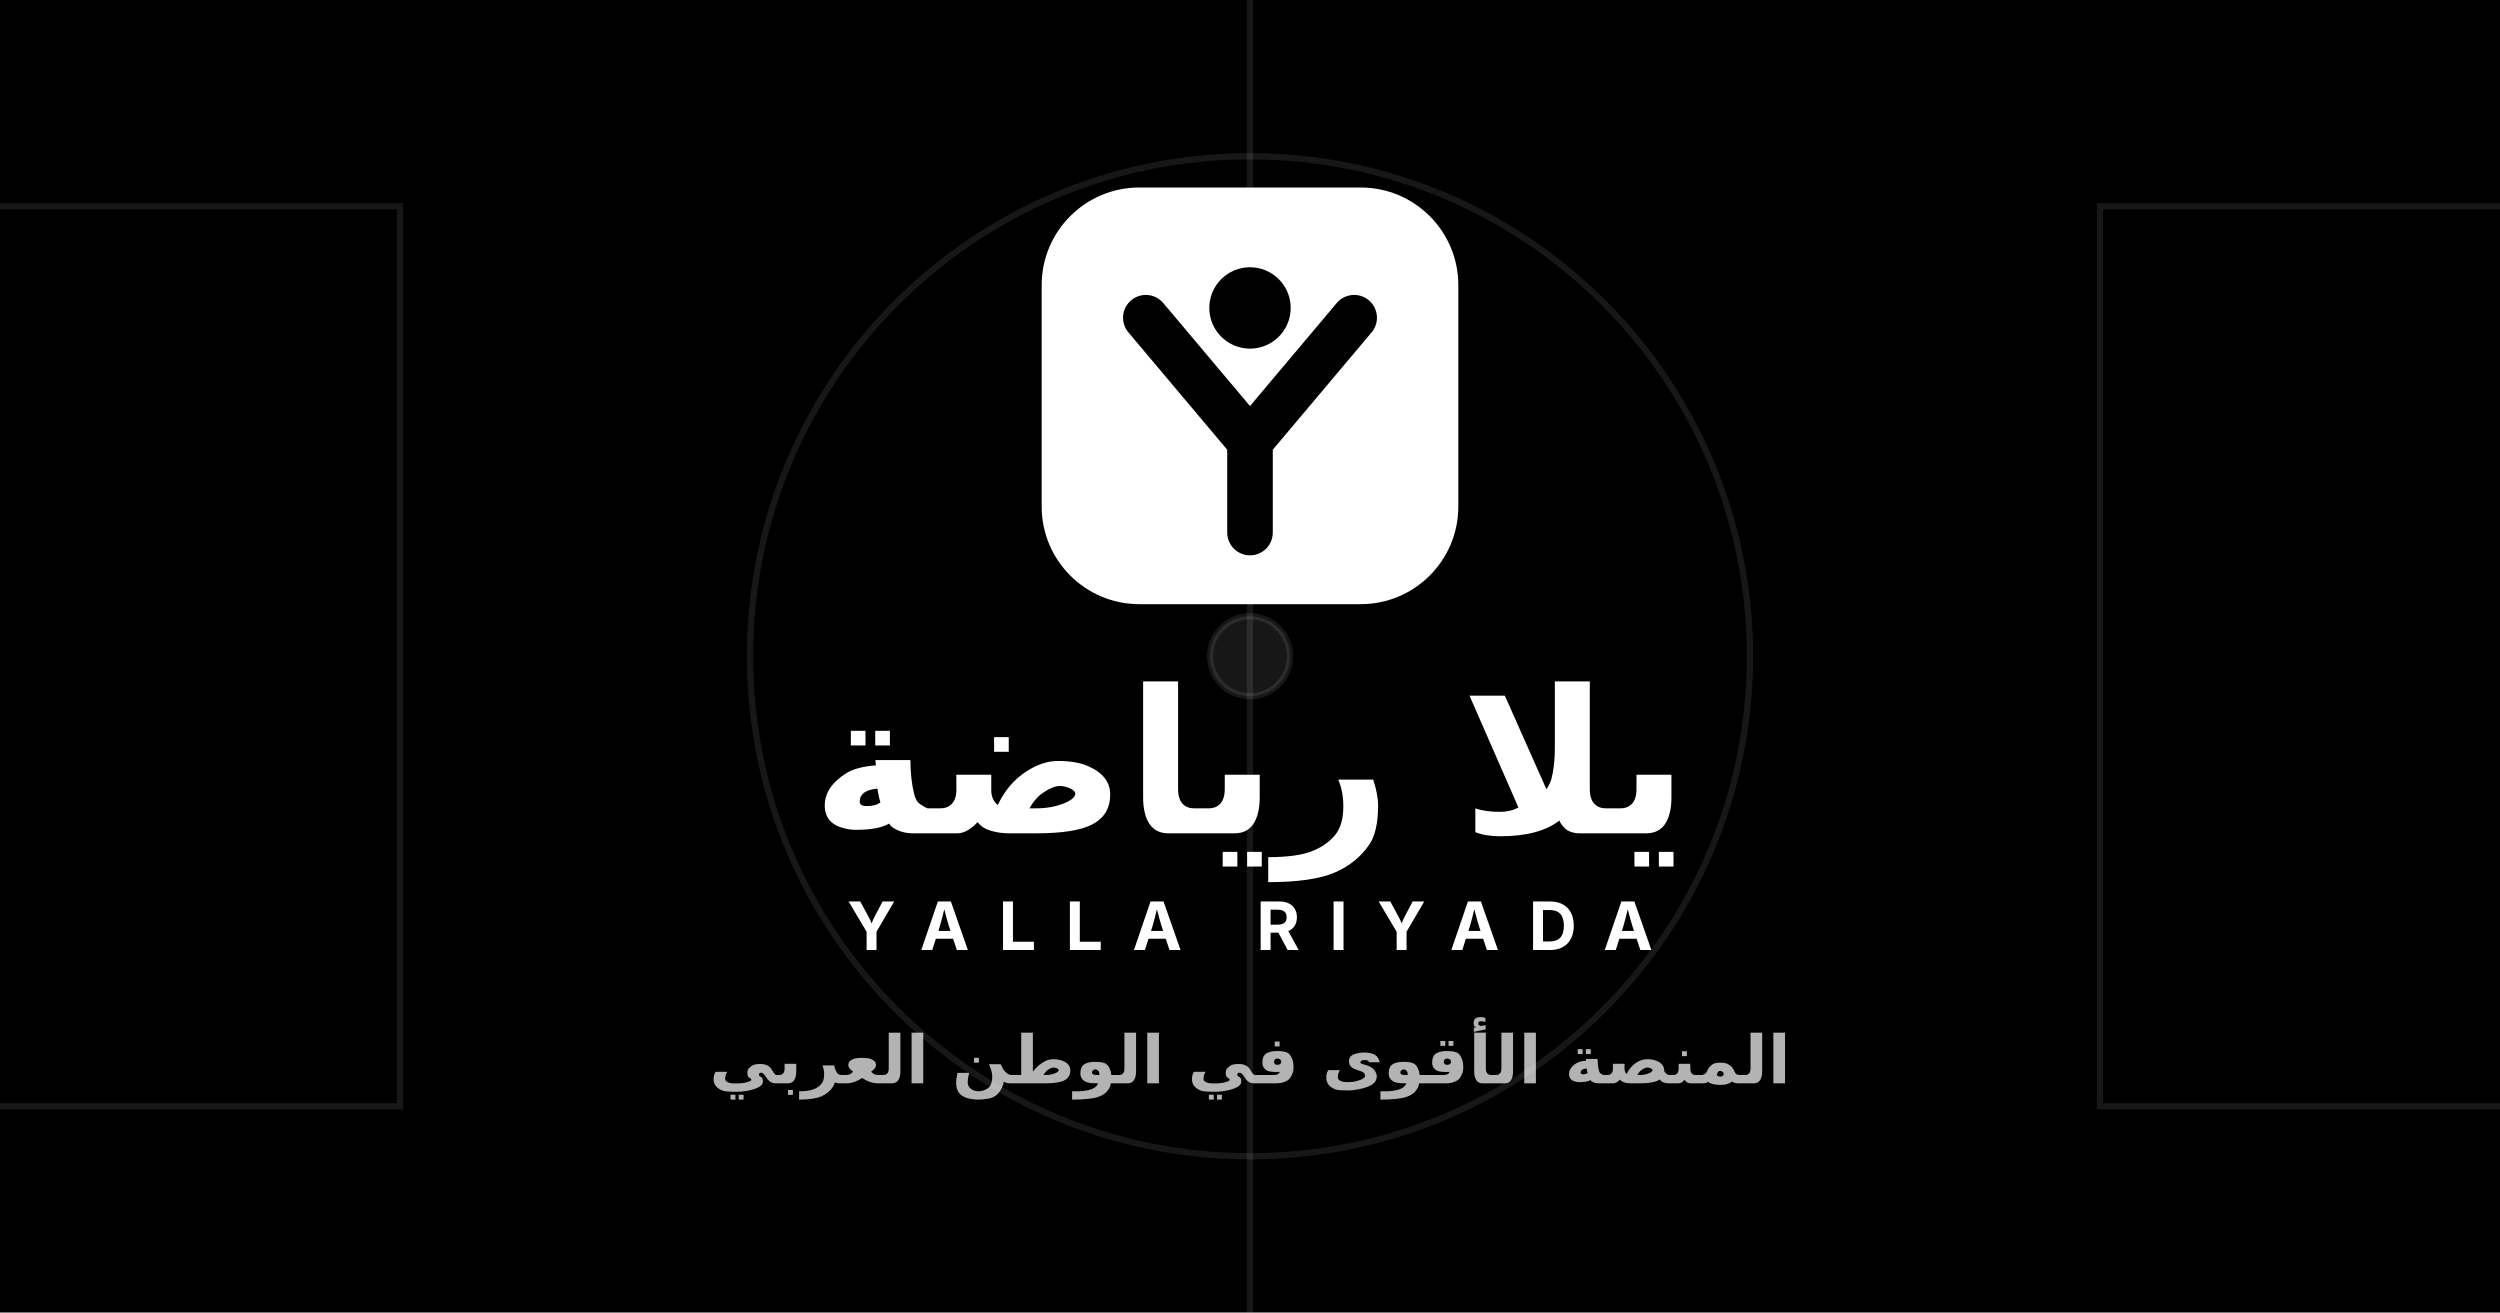
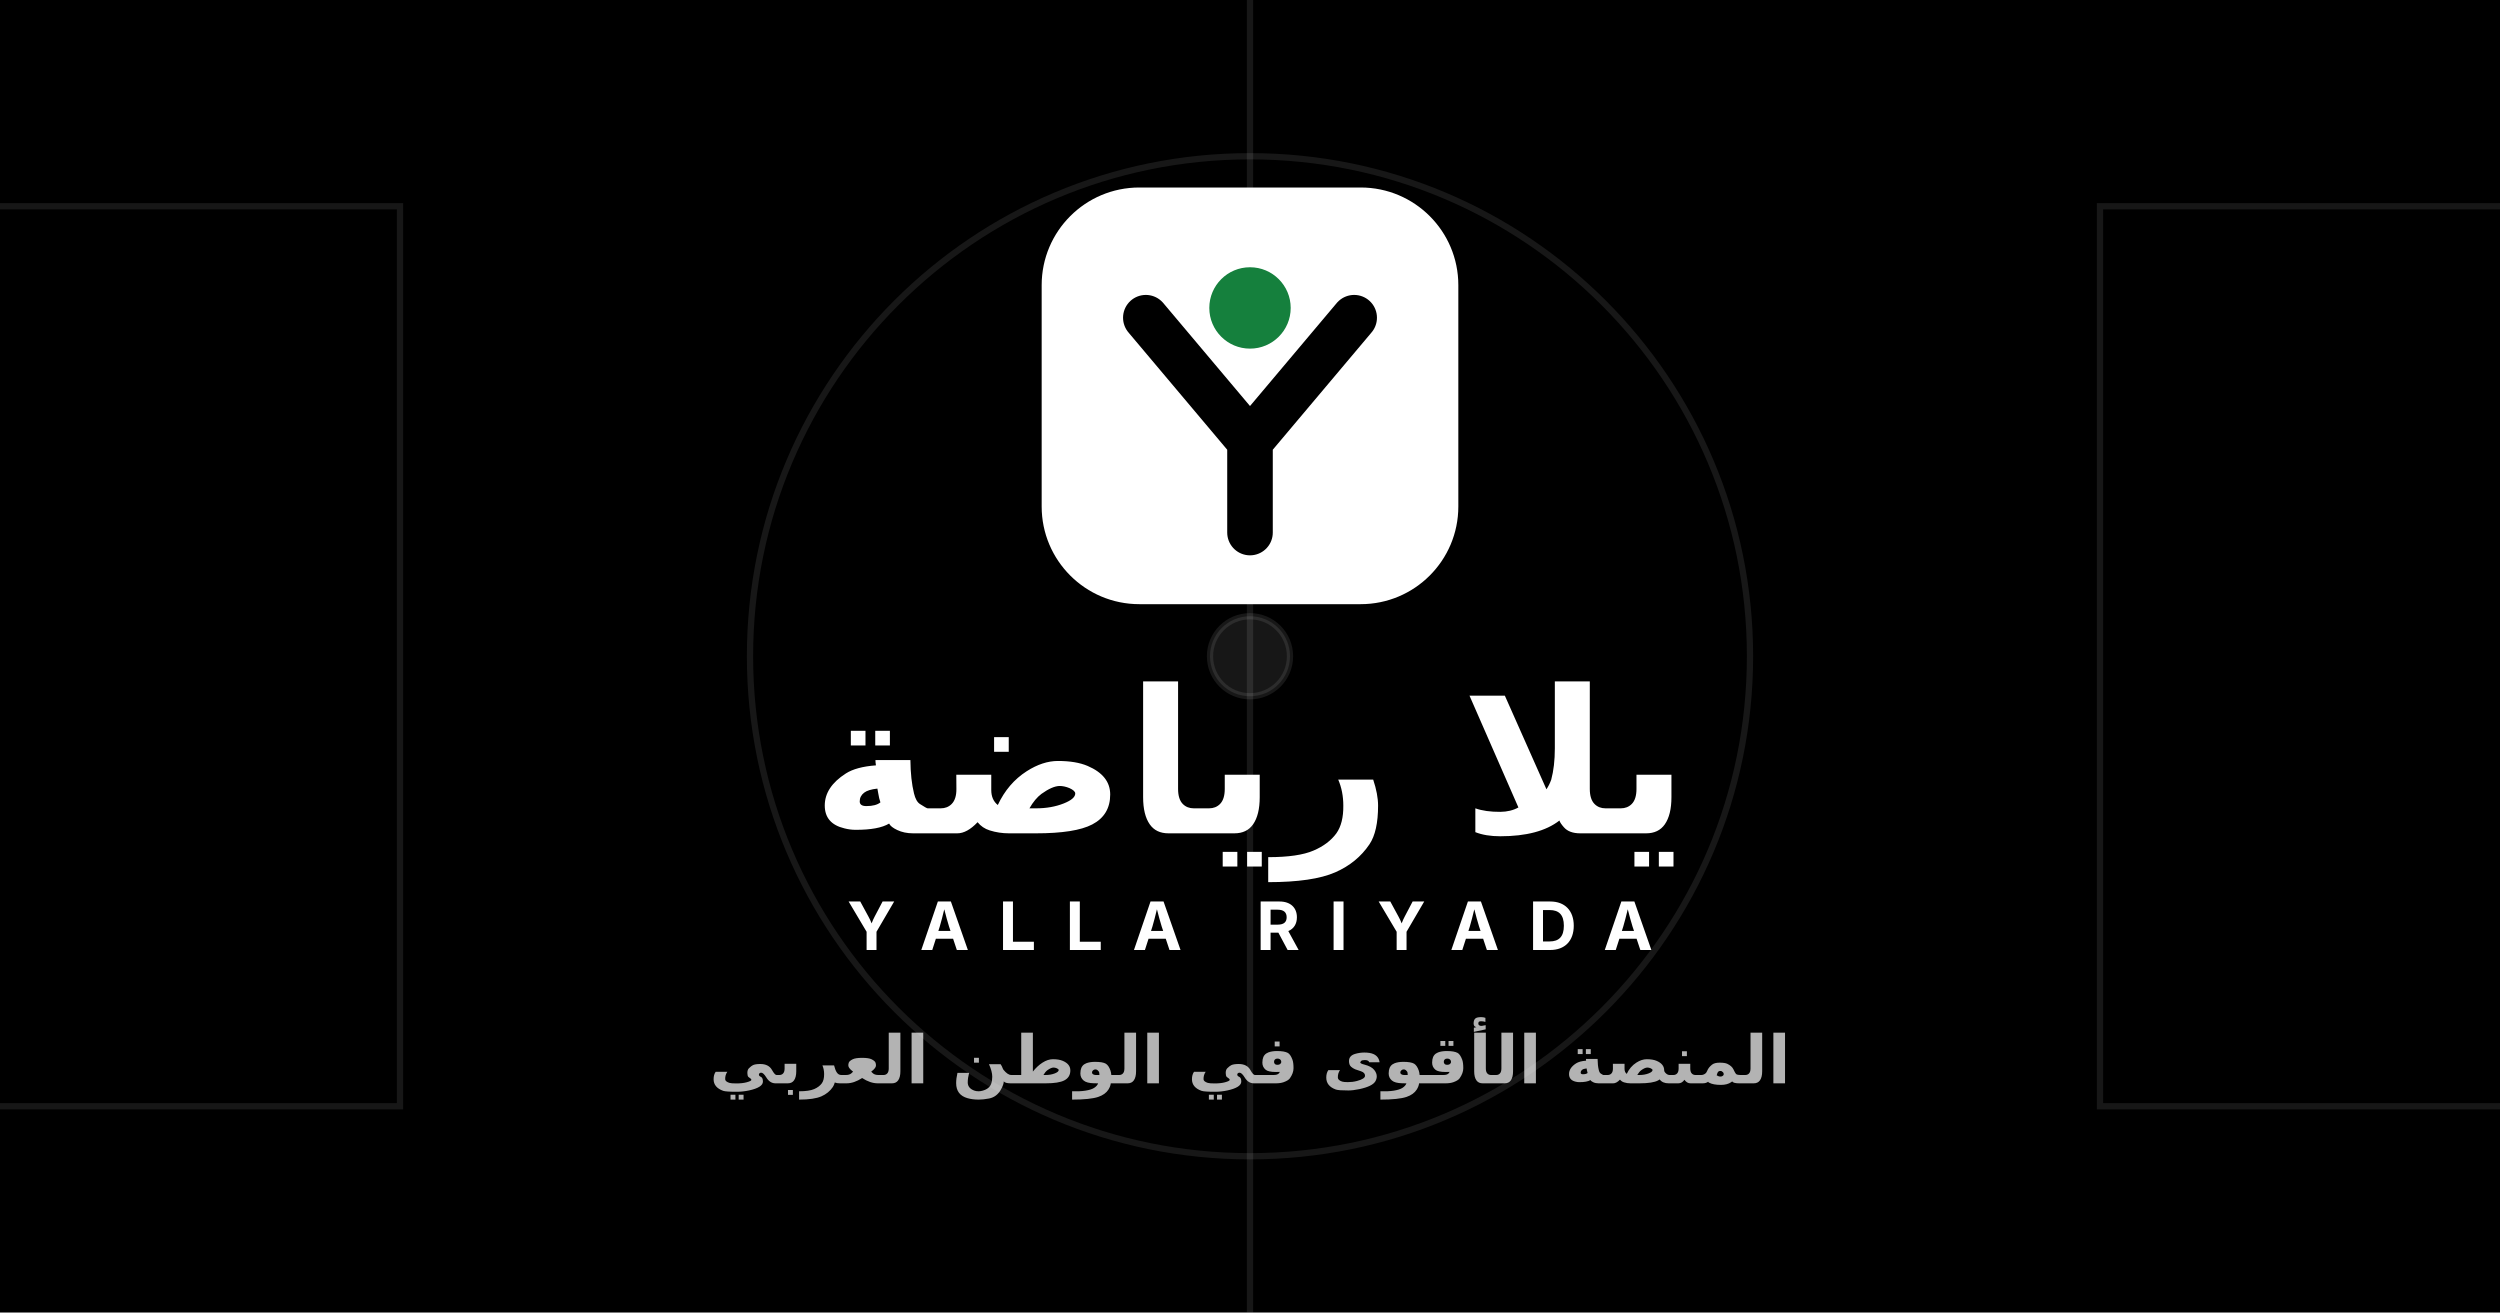
<svg xmlns="http://www.w3.org/2000/svg" width="1200" height="630" viewBox="0 0 1200 630">
  <rect width="1200" height="630" fill="#000" />
  <g fill="none" stroke="#fff" stroke-opacity=".09" stroke-width="3">
    <circle cx="600" cy="315" r="240" />
    <circle cx="600" cy="315" r="19.2" fill="#fff" fill-opacity=".09" />
    <line x1="600" y1="0" x2="600" y2="630" />
    <rect x="-24" y="99" width="216" height="432" />
    <rect x="1008" y="99" width="216" height="432" />
  </g>
  <g transform="translate(500 90) scale(1.5625)">
    <rect width="128" height="128" rx="30" fill="#fff" />
    <path d="M32 40L64 78M96 40L64 78M64 78V106" stroke="#000" stroke-width="14" stroke-linecap="round" stroke-linejoin="round" fill="none" />
-     <circle cx="64" cy="37" r="12.5" fill="#000" />
+     <circle cx="64" cy="37" r="12.5" fill="#15803d" />
  </g>
  <text x="600" y="400" text-anchor="middle" direction="rtl" font-family="Cairo, 'DejaVu Sans', 'Noto Sans Arabic', Arial, sans-serif" font-weight="800" font-size="96" fill="#fff">يلا رياضة</text>
  <text x="600" y="456" text-anchor="middle" font-family="Inter, 'Helvetica Neue', Arial, sans-serif" font-weight="700" font-size="32" letter-spacing="14" fill="#fff">YALLA RIYADA</text>
  <text x="600" y="520" text-anchor="middle" direction="rtl" font-family="Cairo, 'DejaVu Sans', 'Noto Sans Arabic', Arial, sans-serif" font-weight="600" font-size="32" fill="#fff" fill-opacity=".7">المنصة الأقوى في الوطن العربي</text>
</svg>
